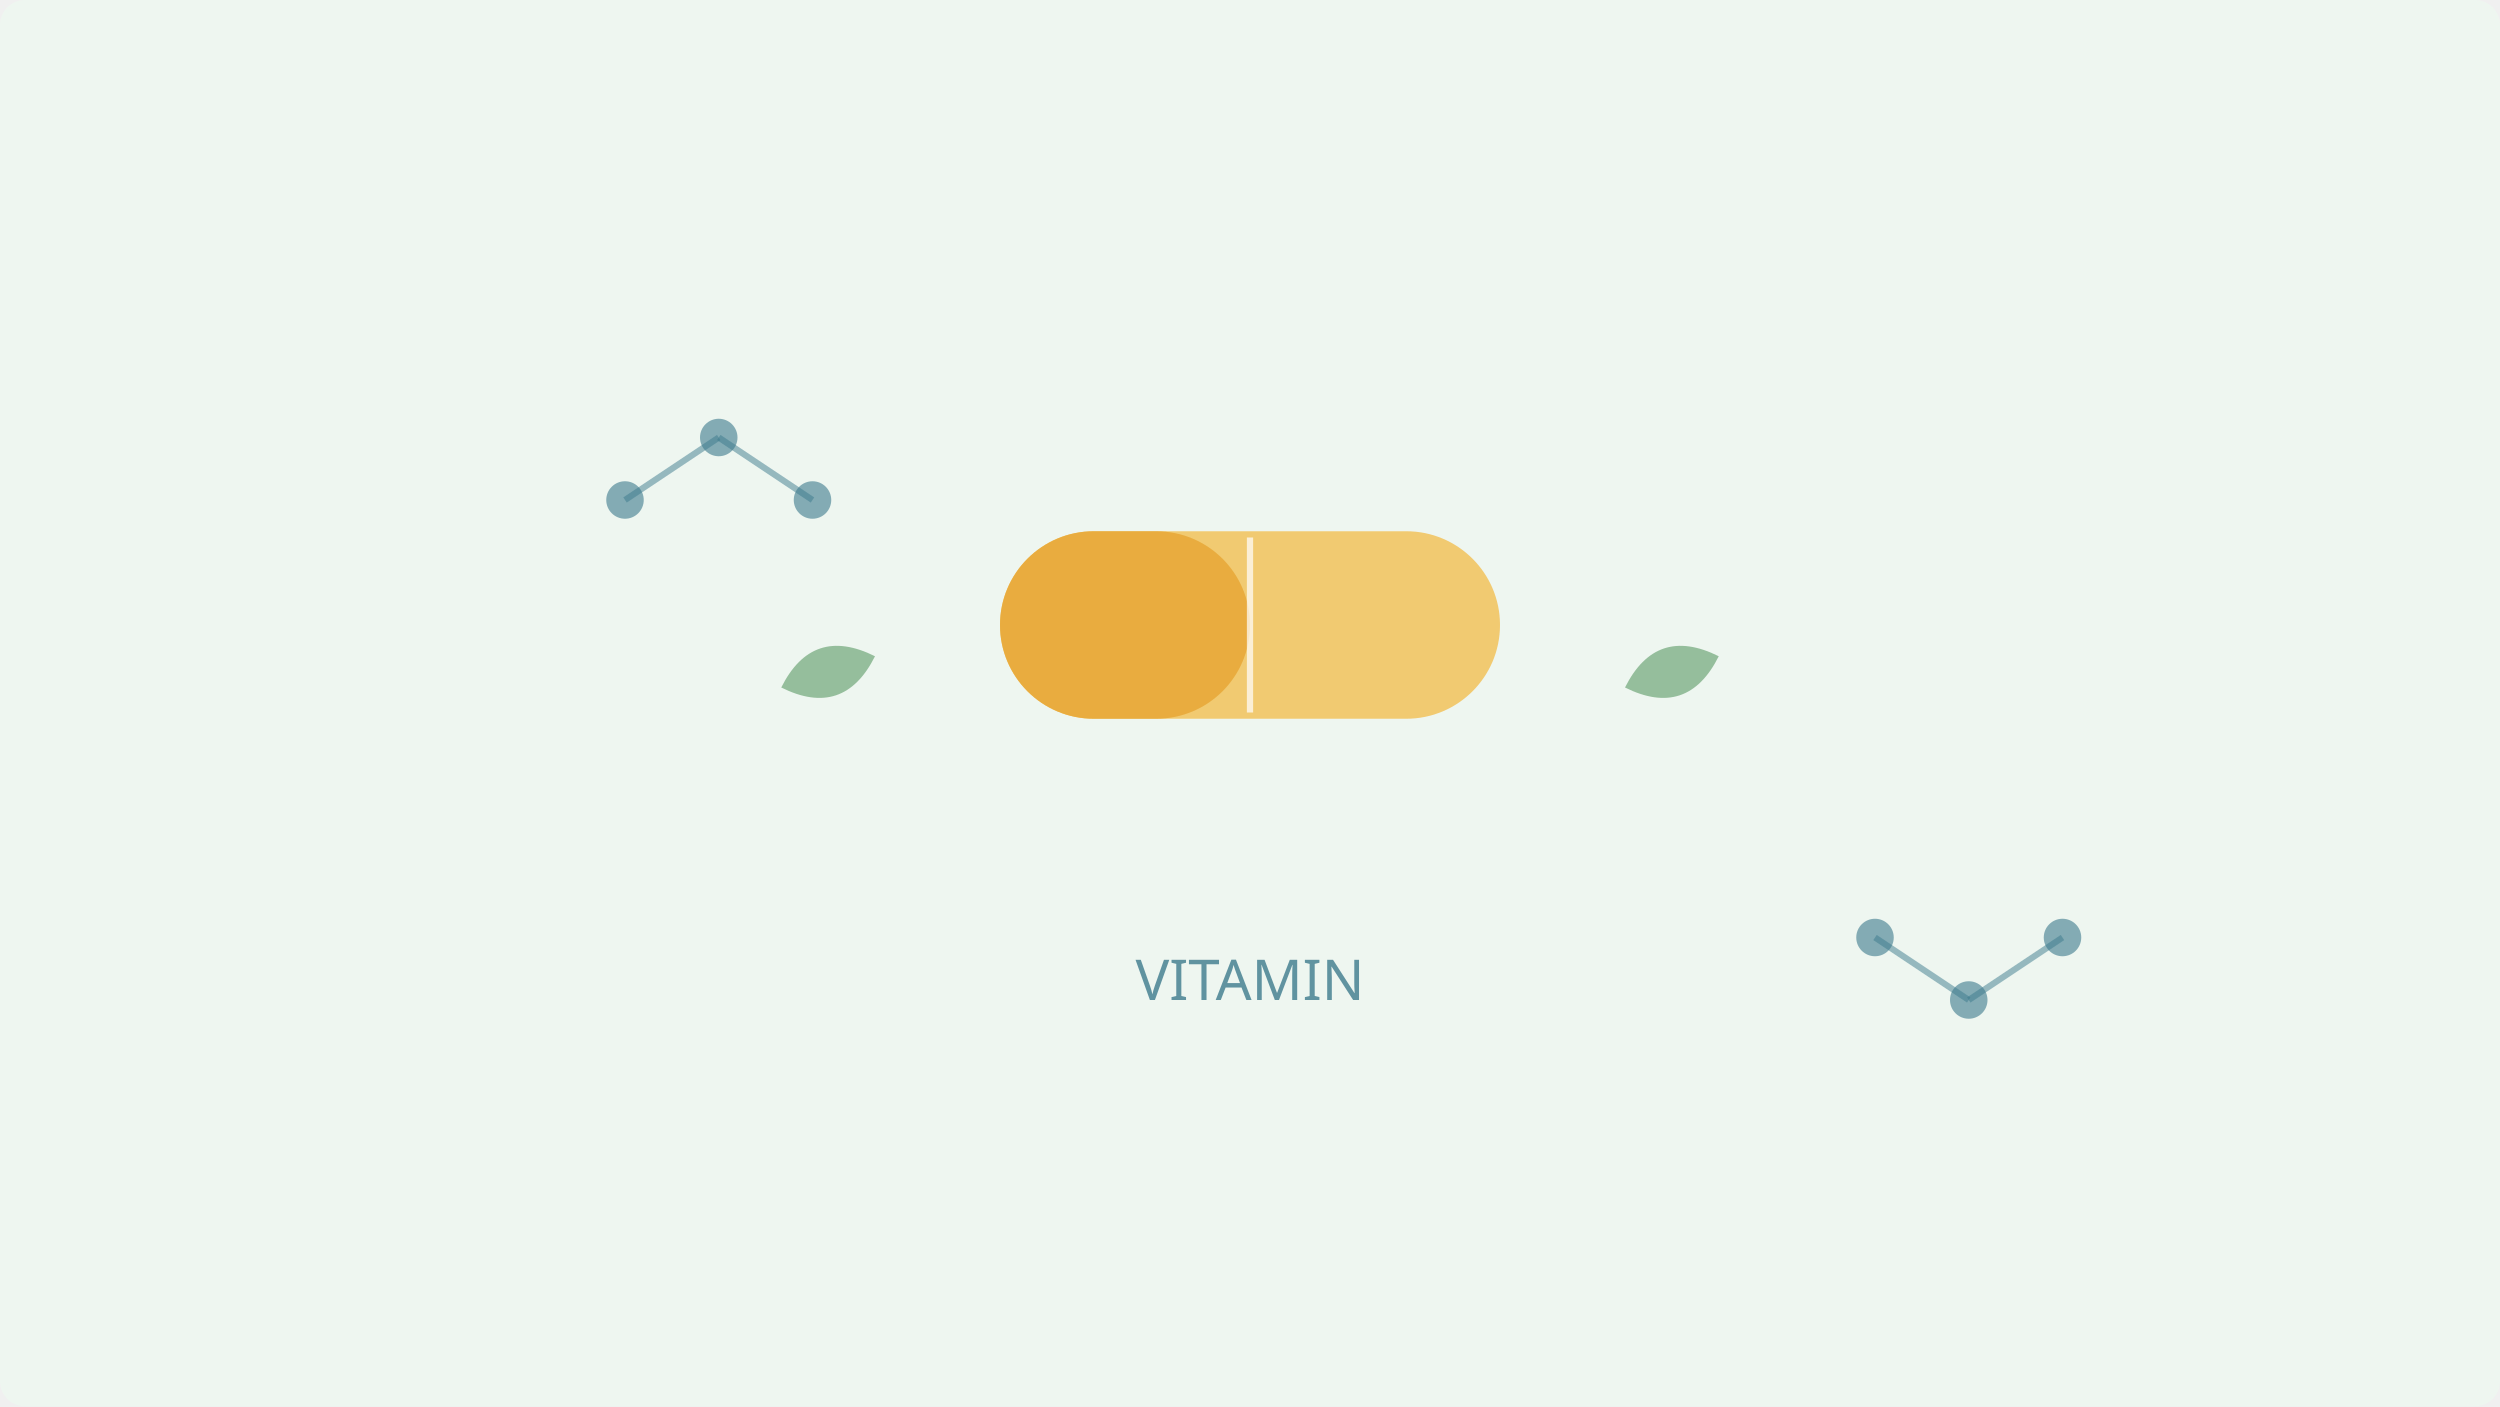
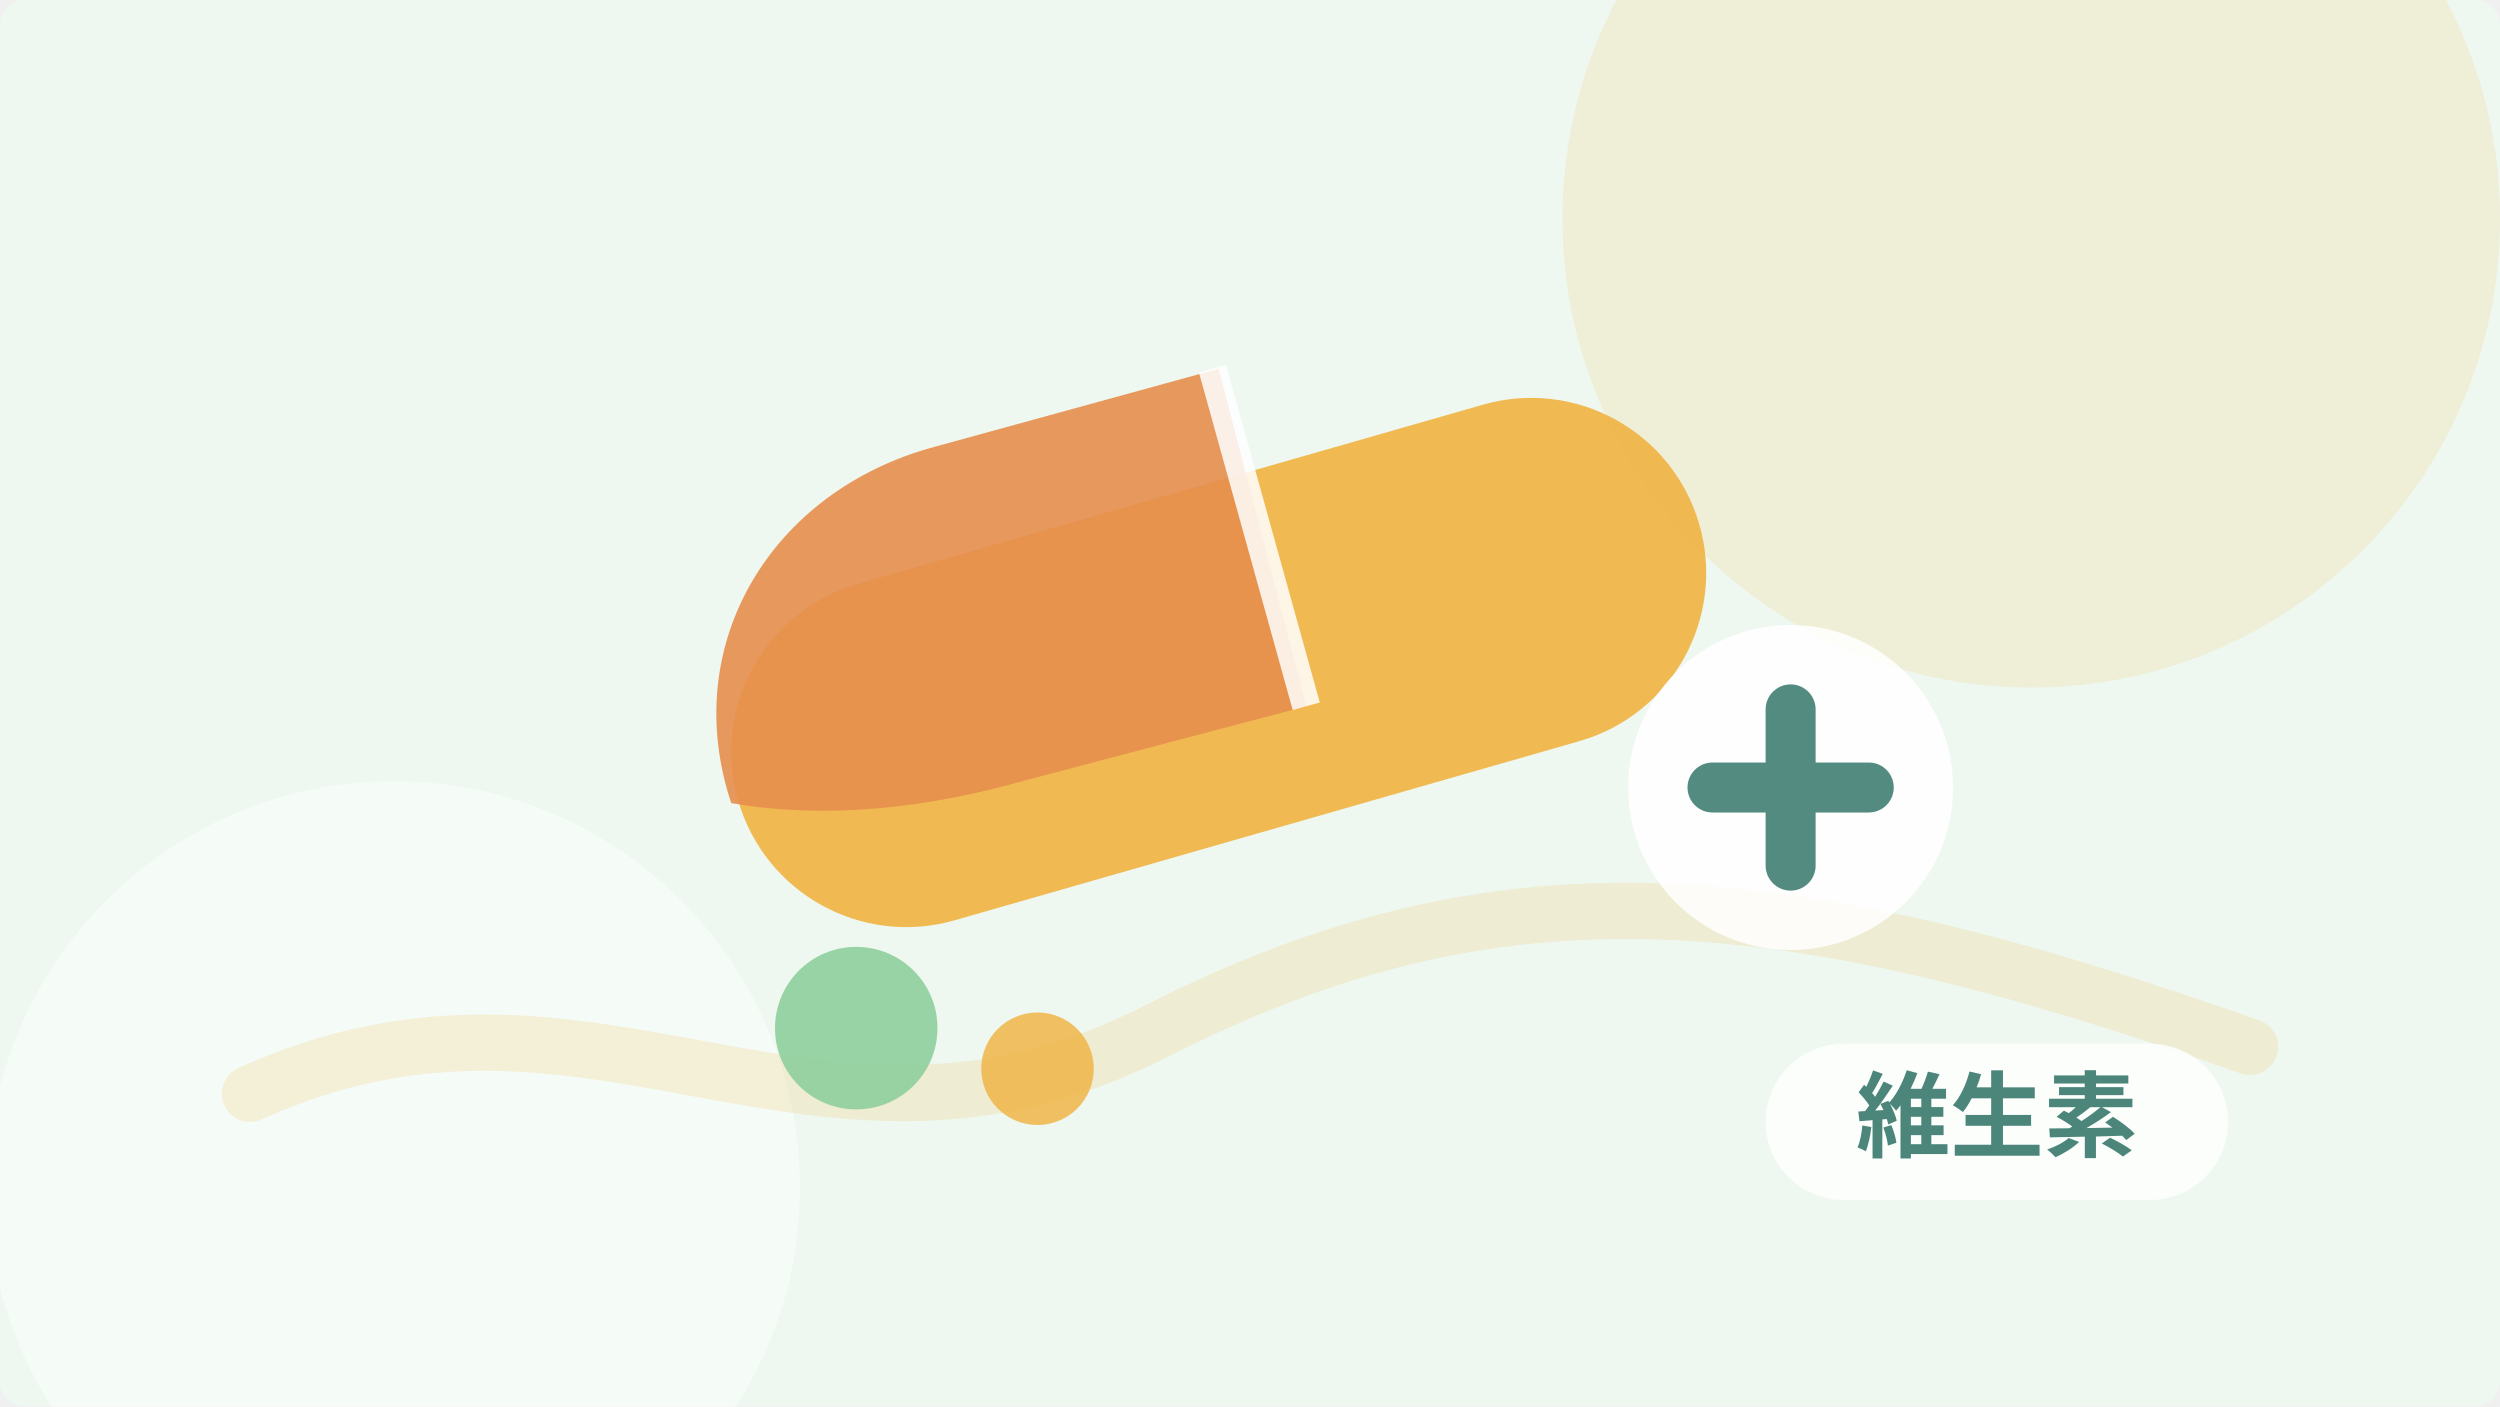
<svg xmlns="http://www.w3.org/2000/svg" viewBox="0 0 800 450" fill="none">
-   <rect width="800" height="450" rx="8" fill="#EEF6F0" />
-   <rect x="320" y="170" width="160" height="60" rx="30" fill="#F2C25A" opacity="0.85" />
-   <rect x="320" y="170" width="80" height="60" rx="30" fill="#E8A93A" opacity="0.9" />
-   <line x1="400" y1="172" x2="400" y2="228" stroke="#fff" stroke-width="2" opacity="0.7" />
-   <path d="M250 220 Q260 200 280 210 Q270 230 250 220Z" fill="#6FA678" opacity="0.7" />
-   <path d="M520 220 Q530 200 550 210 Q540 230 520 220Z" fill="#6FA678" opacity="0.7" />
-   <circle cx="200" cy="160" r="6" fill="#3C7A8C" opacity="0.6" />
-   <circle cx="230" cy="140" r="6" fill="#3C7A8C" opacity="0.6" />
-   <circle cx="260" cy="160" r="6" fill="#3C7A8C" opacity="0.6" />
-   <line x1="200" y1="160" x2="230" y2="140" stroke="#3C7A8C" stroke-width="2" opacity="0.5" />
-   <line x1="230" y1="140" x2="260" y2="160" stroke="#3C7A8C" stroke-width="2" opacity="0.5" />
-   <circle cx="600" cy="300" r="6" fill="#3C7A8C" opacity="0.6" />
-   <circle cx="630" cy="320" r="6" fill="#3C7A8C" opacity="0.6" />
-   <circle cx="660" cy="300" r="6" fill="#3C7A8C" opacity="0.6" />
-   <line x1="600" y1="300" x2="630" y2="320" stroke="#3C7A8C" stroke-width="2" opacity="0.5" />
-   <line x1="630" y1="320" x2="660" y2="300" stroke="#3C7A8C" stroke-width="2" opacity="0.5" />
-   <text x="400" y="320" text-anchor="middle" font-family="sans-serif" font-size="18" fill="#3C7A8C" opacity="0.8">VITAMIN</text>
+   <rect width="800" height="450" rx="8" fill="#EEF8F0" />
+   <circle cx="650" cy="70" r="150" fill="#F0B64A" opacity="0.16" />
+   <circle cx="126" cy="380" r="130" fill="#FFFFFF" opacity="0.42" />
+   <path d="M80 350 C190 300 260 386 370 330 S570 282 720 335" stroke="#F0B64A" stroke-width="18" stroke-linecap="round" opacity="0.18" />
+   <rect x="230" y="156" width="320" height="112" rx="56" fill="#F0B64A" opacity="0.95" transform="rotate(-16 390 212)" />
+   <path d="M234 257 C217 206 247 157 299 143 L390 118 L418 226 L327 250 C288 261 257 261 234 257Z" fill="#E68E4C" opacity="0.9" />
+   <path d="M388 118 L418 226" stroke="#FFFFFF" stroke-width="9" opacity="0.85" />
+   <circle cx="573" cy="252" r="52" fill="#FFFFFF" opacity="0.86" />
+   <path d="M548 252 H598 M573 227 V277" stroke="#3D7C70" stroke-width="16" stroke-linecap="round" opacity="0.88" />
+   <circle cx="274" cy="329" r="26" fill="#8FCF9C" opacity="0.9" />
+   <circle cx="332" cy="342" r="18" fill="#F0B64A" opacity="0.86" />
+   <rect x="565" y="334" width="148" height="50" rx="25" fill="#FFFFFF" opacity="0.82" />
+   <text x="639" y="368" text-anchor="middle" font-family="system-ui, sans-serif" font-size="30" font-weight="700" fill="#3D7C70" opacity="0.92">維生素</text>
</svg>
